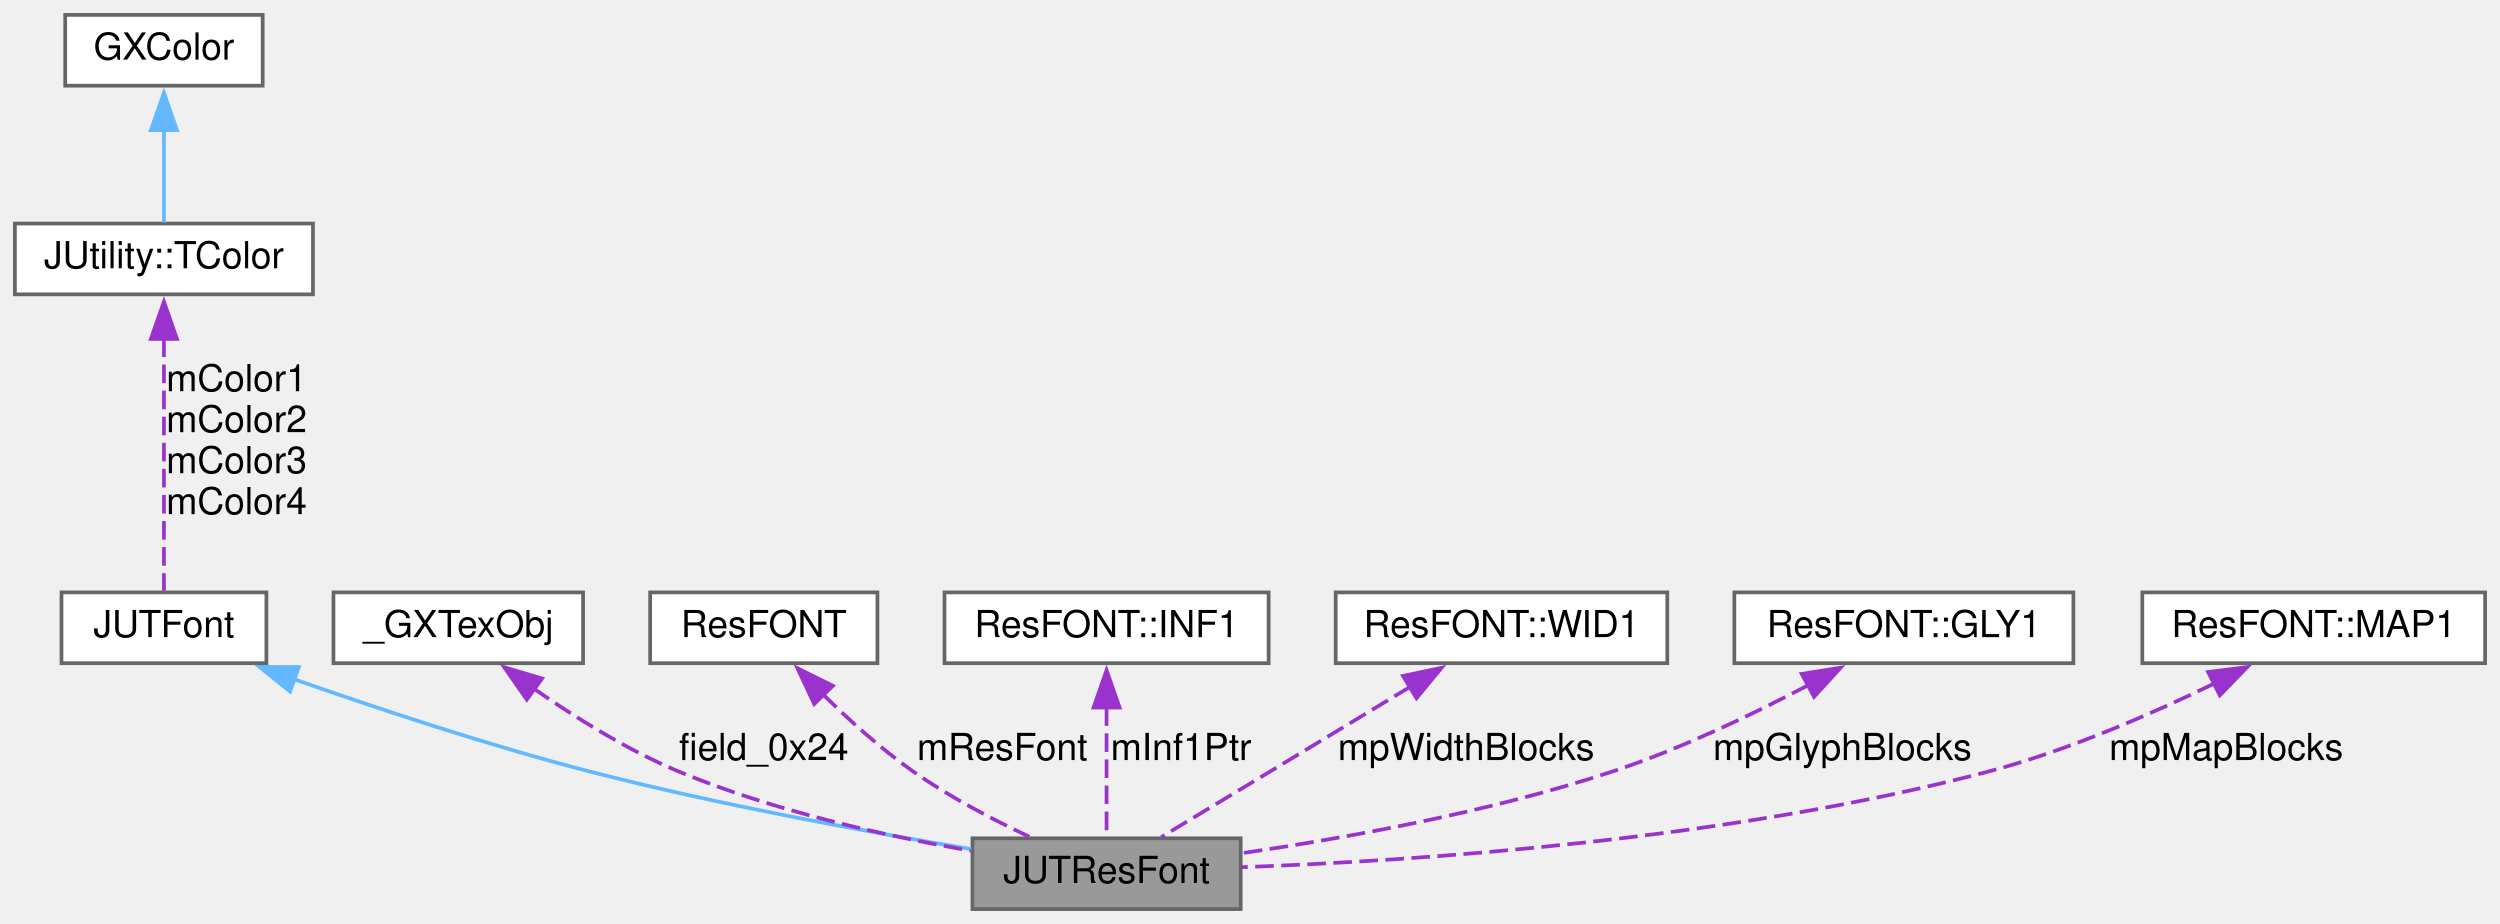
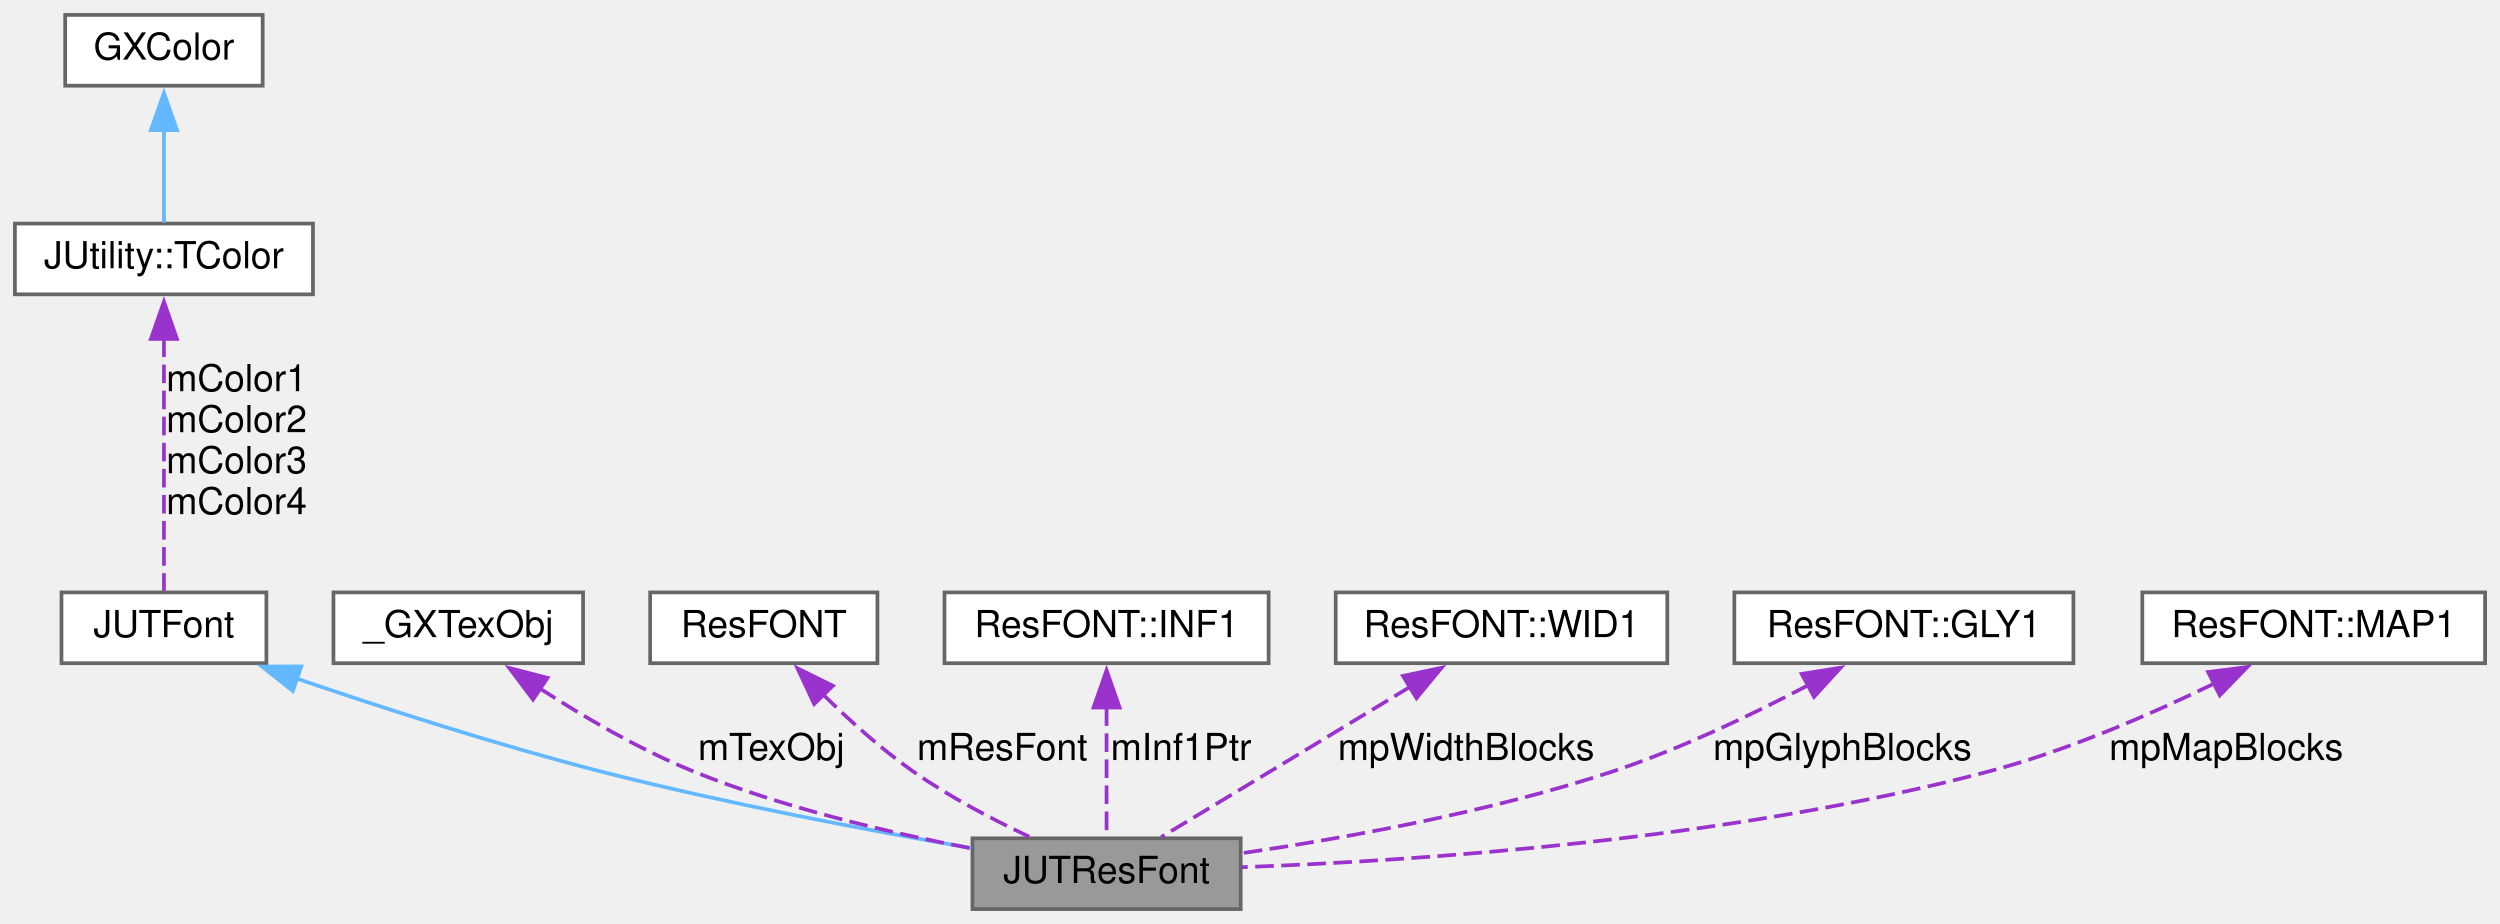
<svg xmlns="http://www.w3.org/2000/svg" xmlns:xlink="http://www.w3.org/1999/xlink" width="671pt" height="248pt" viewBox="0.00 0.00 671.00 248.00">
  <g id="graph0" class="graph" transform="scale(1 1) rotate(0) translate(4 244)">
    <g id="node1" class="node">
      <g id="a_node1">
        <a xlink:title=" ">
          <polygon fill="#999999" stroke="#666666" points="329,-19 257,-19 257,0 329,0 329,-19" />
          <text text-anchor="middle" x="293" y="-7" font-family="Helvetica,sans-Serif" font-size="10.00">JUTResFont</text>
        </a>
      </g>
    </g>
    <g id="node2" class="node">
      <g id="a_node2">
        <a xlink:href="structJUTFont.html" target="_top" xlink:title=" ">
          <polygon fill="white" stroke="#666666" points="67.5,-85 12.5,-85 12.5,-66 67.5,-66 67.5,-85" />
          <text text-anchor="middle" x="40" y="-73" font-family="Helvetica,sans-Serif" font-size="10.00">JUTFont</text>
        </a>
      </g>
    </g>
    <g id="edge1" class="edge">
-       <path fill="none" stroke="#63b8ff" d="M74.85,-61.73C97.25,-53.86 127.08,-43.96 154,-37 188.49,-28.08 228.5,-20.76 256.72,-16.1" />
-       <polygon fill="#63b8ff" stroke="#63b8ff" points="73.86,-58.37 65.62,-65.02 76.21,-64.97 73.86,-58.37" />
+       <path fill="none" stroke="#63b8ff" d="M75.49,-61.92C98.53,-54.06 129.3,-44.11 157,-37 190.43,-28.42 229.12,-21.13 256.66,-16.38" />
+       <polygon fill="#63b8ff" stroke="#63b8ff" points="74.6,-58.53 66.29,-65.1 76.88,-65.14 74.6,-58.53" />
    </g>
    <g id="node3" class="node">
      <g id="a_node3">
        <a xlink:href="structJUtility_1_1TColor.html" target="_top" xlink:title=" ">
          <polygon fill="white" stroke="#666666" points="80,-184 0,-184 0,-165 80,-165 80,-184" />
          <text text-anchor="middle" x="40" y="-172" font-family="Helvetica,sans-Serif" font-size="10.00">JUtility::TColor</text>
        </a>
      </g>
    </g>
    <g id="edge2" class="edge">
      <path fill="none" stroke="#9a32cd" stroke-dasharray="5,2" d="M40,-153.16C40,-132.27 40,-100.72 40,-85.43" />
      <polygon fill="#9a32cd" stroke="#9a32cd" points="36.5,-153.03 40,-163.03 43.5,-153.03 36.5,-153.03" />
      <text text-anchor="middle" x="59.5" y="-139" font-family="Helvetica,sans-Serif" font-size="10.00"> mColor1</text>
      <text text-anchor="middle" x="59.5" y="-128" font-family="Helvetica,sans-Serif" font-size="10.00">mColor2</text>
      <text text-anchor="middle" x="59.5" y="-117" font-family="Helvetica,sans-Serif" font-size="10.00">mColor3</text>
      <text text-anchor="middle" x="59.5" y="-106" font-family="Helvetica,sans-Serif" font-size="10.00">mColor4</text>
    </g>
    <g id="node4" class="node">
      <g id="a_node4">
        <a xlink:href="struct__GXColor.html" target="_top" xlink:title=" ">
          <polygon fill="white" stroke="#666666" points="66.5,-240 13.5,-240 13.5,-221 66.5,-221 66.5,-240" />
          <text text-anchor="middle" x="40" y="-228" font-family="Helvetica,sans-Serif" font-size="10.00">GXColor</text>
        </a>
      </g>
    </g>
    <g id="edge3" class="edge">
      <path fill="none" stroke="#63b8ff" d="M40,-209.11C40,-200.52 40,-190.97 40,-184.25" />
      <polygon fill="#63b8ff" stroke="#63b8ff" points="36.5,-209.07 40,-219.07 43.5,-209.07 36.5,-209.07" />
    </g>
    <g id="node5" class="node">
      <g id="a_node5">
        <a xlink:href="struct__GXTexObj.html" target="_top" xlink:title=" ">
          <polygon fill="white" stroke="#666666" points="152.5,-85 85.5,-85 85.5,-66 152.5,-66 152.5,-85" />
          <text text-anchor="middle" x="119" y="-73" font-family="Helvetica,sans-Serif" font-size="10.00">_GXTexObj</text>
        </a>
      </g>
    </g>
    <g id="edge4" class="edge">
-       <path fill="none" stroke="#9a32cd" stroke-dasharray="5,2" d="M139.21,-59.22C150.19,-51.57 164.28,-42.74 178,-37 203.23,-26.44 233.42,-19.69 256.54,-15.64" />
-       <polygon fill="#9a32cd" stroke="#9a32cd" points="137.39,-56.22 131.34,-64.91 141.49,-61.89 137.39,-56.22" />
-       <text text-anchor="middle" x="201" y="-40" font-family="Helvetica,sans-Serif" font-size="10.00"> field_0x24</text>
+       <path fill="none" stroke="#9a32cd" stroke-dasharray="5,2" d="M140.83,-59.27C152.58,-51.66 167.59,-42.85 182,-37 206.05,-27.24 234.55,-20.53 256.65,-16.3" />
+       <polygon fill="#9a32cd" stroke="#9a32cd" points="139.07,-56.24 132.69,-64.71 142.95,-62.06 139.07,-56.24" />
+       <text text-anchor="middle" x="203" y="-40" font-family="Helvetica,sans-Serif" font-size="10.00"> mTexObj</text>
    </g>
    <g id="node6" class="node">
      <g id="a_node6">
        <a xlink:href="structResFONT.html" target="_top" xlink:title=" ">
          <polygon fill="white" stroke="#666666" points="231.5,-85 170.5,-85 170.5,-66 231.5,-66 231.5,-85" />
          <text text-anchor="middle" x="201" y="-73" font-family="Helvetica,sans-Serif" font-size="10.00">ResFONT</text>
        </a>
      </g>
    </g>
    <g id="edge5" class="edge">
      <path fill="none" stroke="#9a32cd" stroke-dasharray="5,2" d="M216.89,-57.63C223.89,-50.74 232.46,-43 241,-37 250.7,-30.19 262.4,-24.07 272.24,-19.43" />
      <polygon fill="#9a32cd" stroke="#9a32cd" points="214.53,-55.04 210.04,-64.63 219.54,-59.93 214.53,-55.04" />
      <text text-anchor="middle" x="265" y="-40" font-family="Helvetica,sans-Serif" font-size="10.00"> mResFont</text>
    </g>
    <g id="node7" class="node">
      <g id="a_node7">
        <a xlink:href="structResFONT_1_1INF1.html" target="_top" xlink:title=" ">
          <polygon fill="white" stroke="#666666" points="336.5,-85 249.5,-85 249.5,-66 336.5,-66 336.5,-85" />
          <text text-anchor="middle" x="293" y="-73" font-family="Helvetica,sans-Serif" font-size="10.00">ResFONT::INF1</text>
        </a>
      </g>
    </g>
    <g id="edge6" class="edge">
      <path fill="none" stroke="#9a32cd" stroke-dasharray="5,2" d="M293,-54.18C293,-42.44 293,-28.27 293,-19.32" />
      <polygon fill="#9a32cd" stroke="#9a32cd" points="289.5,-54.09 293,-64.09 296.5,-54.09 289.5,-54.09" />
      <text text-anchor="middle" x="313" y="-40" font-family="Helvetica,sans-Serif" font-size="10.00"> mInf1Ptr</text>
    </g>
    <g id="node8" class="node">
      <g id="a_node8">
        <a xlink:href="structResFONT_1_1WID1.html" target="_top" xlink:title=" ">
          <polygon fill="white" stroke="#666666" points="443.5,-85 354.5,-85 354.5,-66 443.5,-66 443.5,-85" />
          <text text-anchor="middle" x="399" y="-73" font-family="Helvetica,sans-Serif" font-size="10.00">ResFONT::WID1</text>
        </a>
      </g>
    </g>
    <g id="edge7" class="edge">
      <path fill="none" stroke="#9a32cd" stroke-dasharray="5,2" d="M374.52,-59.68C363.12,-52.78 349.37,-44.47 337,-37 327.23,-31.1 316.23,-24.48 307.67,-19.33" />
      <polygon fill="#9a32cd" stroke="#9a32cd" points="372.56,-62.58 382.93,-64.77 376.18,-56.6 372.56,-62.58" />
      <text text-anchor="middle" x="389.5" y="-40" font-family="Helvetica,sans-Serif" font-size="10.00"> mpWidthBlocks</text>
    </g>
    <g id="node9" class="node">
      <g id="a_node9">
        <a xlink:href="structResFONT_1_1GLY1.html" target="_top" xlink:title=" ">
          <polygon fill="white" stroke="#666666" points="552.5,-85 461.5,-85 461.5,-66 552.5,-66 552.5,-85" />
          <text text-anchor="middle" x="507" y="-73" font-family="Helvetica,sans-Serif" font-size="10.00">ResFONT::GLY1</text>
        </a>
      </g>
    </g>
    <g id="edge8" class="edge">
      <path fill="none" stroke="#9a32cd" stroke-dasharray="5,2" d="M481.39,-60.13C466.49,-52.3 447.13,-43.01 429,-37 396.12,-26.09 357.2,-19.07 329.44,-15.02" />
      <polygon fill="#9a32cd" stroke="#9a32cd" points="479.57,-63.13 490.03,-64.79 482.89,-56.97 479.57,-63.13" />
      <text text-anchor="middle" x="490.5" y="-40" font-family="Helvetica,sans-Serif" font-size="10.00"> mpGlyphBlocks</text>
    </g>
    <g id="node10" class="node">
      <g id="a_node10">
        <a xlink:href="structResFONT_1_1MAP1.html" target="_top" xlink:title=" ">
          <polygon fill="white" stroke="#666666" points="663,-85 571,-85 571,-66 663,-66 663,-85" />
          <text text-anchor="middle" x="617" y="-73" font-family="Helvetica,sans-Serif" font-size="10.00">ResFONT::MAP1</text>
        </a>
      </g>
    </g>
    <g id="edge9" class="edge">
      <path fill="none" stroke="#9a32cd" stroke-dasharray="5,2" d="M590.34,-60.56C573.48,-52.37 551,-42.57 530,-37 460.57,-18.59 376.39,-12.96 329.34,-11.25" />
      <polygon fill="#9a32cd" stroke="#9a32cd" points="588.66,-63.63 599.17,-64.97 591.79,-57.37 588.66,-63.63" />
      <text text-anchor="middle" x="593.5" y="-40" font-family="Helvetica,sans-Serif" font-size="10.00"> mpMapBlocks</text>
    </g>
  </g>
</svg>
